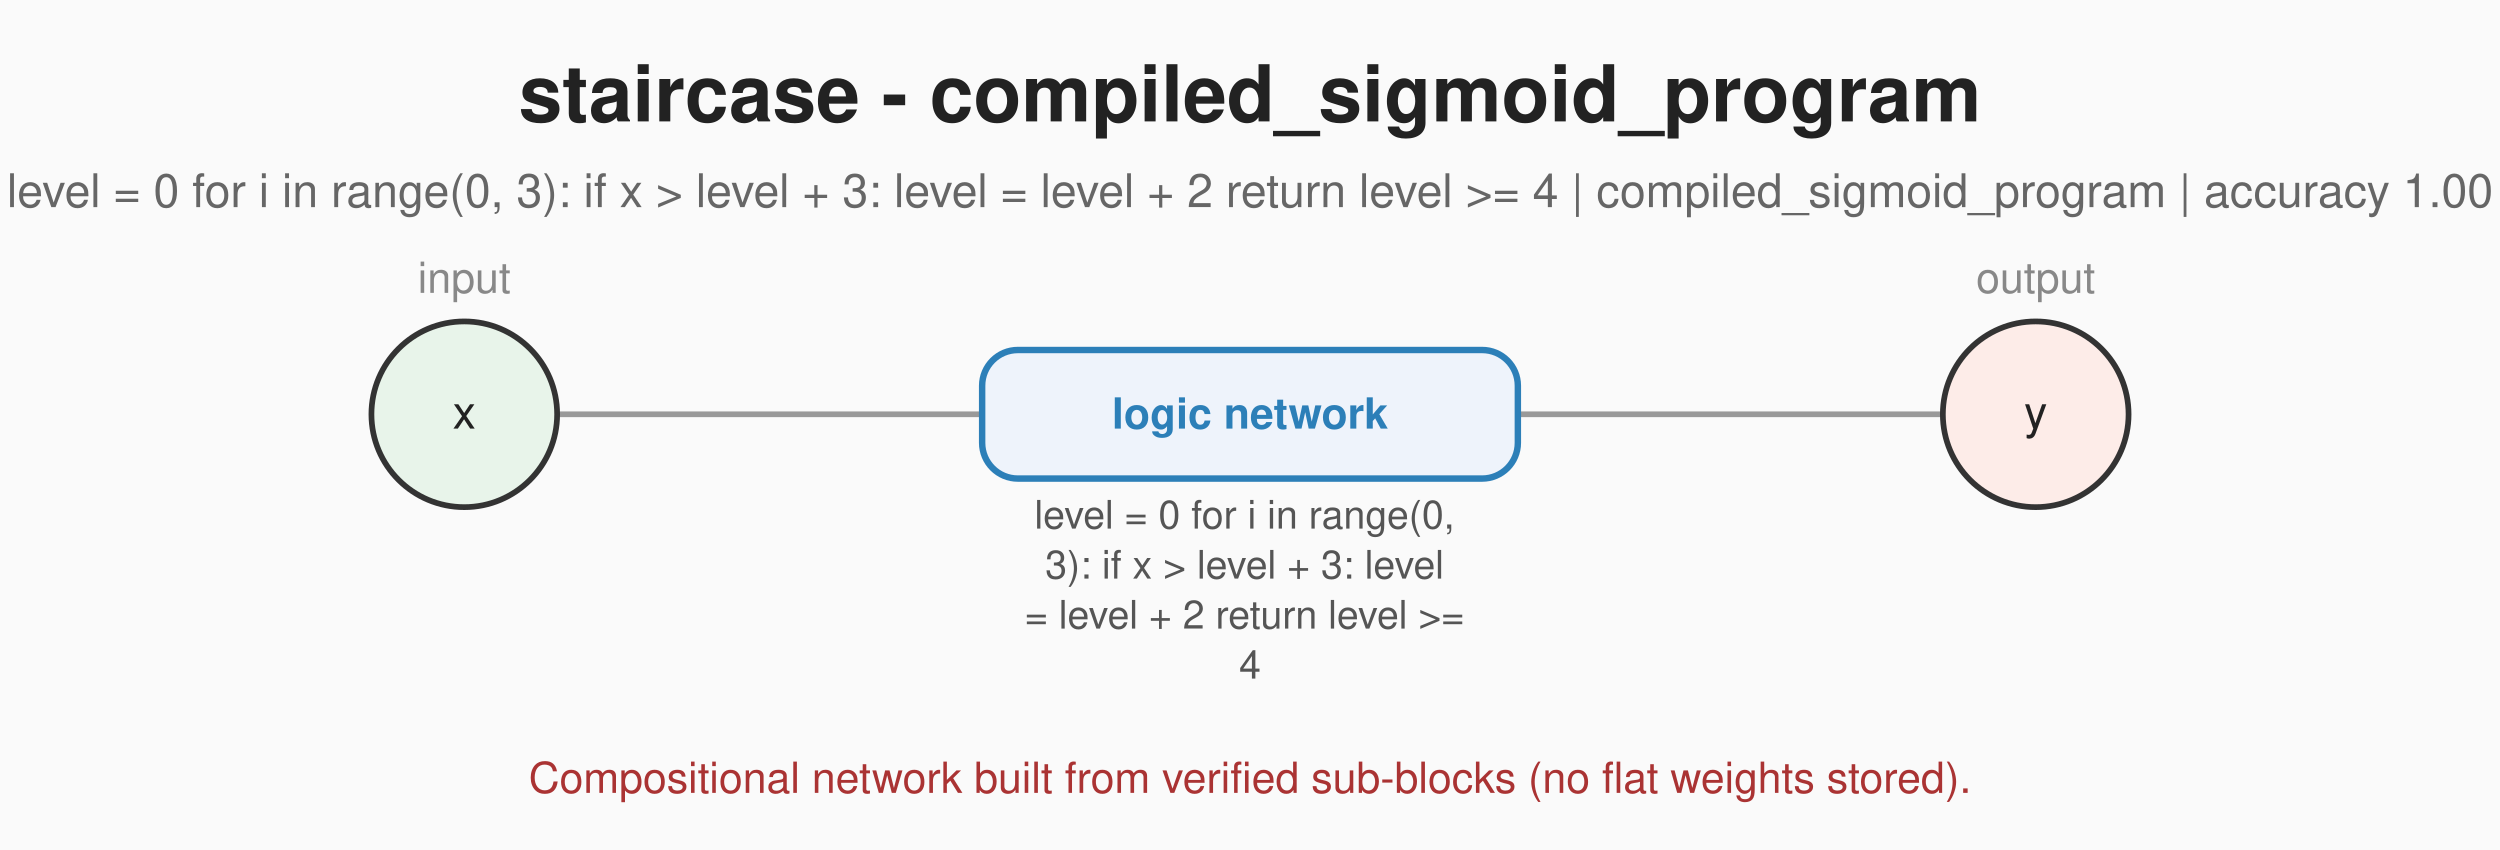
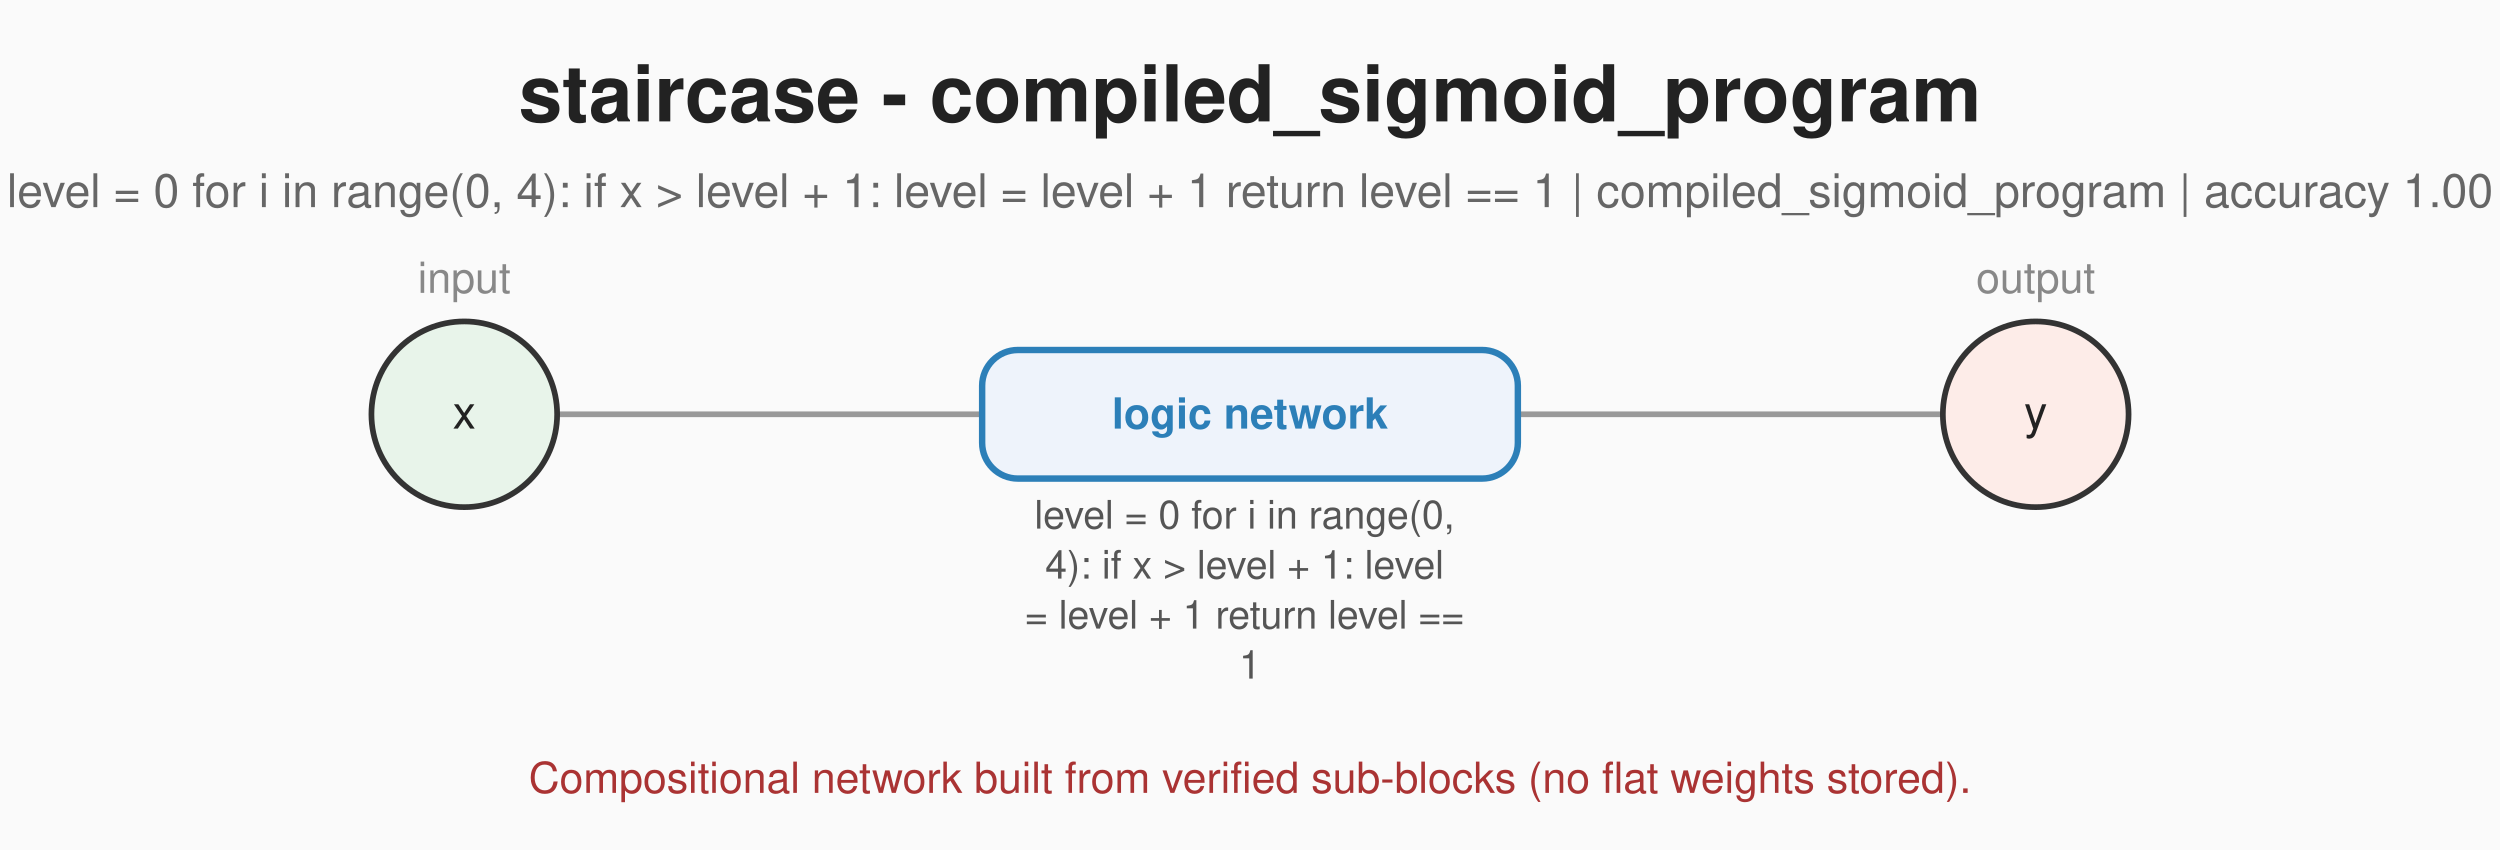
<svg xmlns="http://www.w3.org/2000/svg" width="700" height="238.0" viewBox="0 0 700 238.0" font-family="Helvetica, Arial, sans-serif">
  <style type="text/css">
  .edge { cursor: pointer; }
  .edge-line { transition: stroke-width .15s, stroke-opacity .15s; }
  .edge:hover .edge-line { stroke-opacity: 1; stroke-width: 5; }
  .edge .wlabel { transition: opacity .15s; }
  .edge:hover .wlabel rect { stroke-width: 2; }
  .neuron { cursor: pointer; transition: stroke-width .15s; }
  .neuron:hover { stroke-width: 3; }
  .neuron.dim { opacity: .35; }
  .edge.dim .edge-line { opacity: .2; }
  .edge.dim .wlabel { opacity: .25; }
  svg.hide-weights .wlabel { display: none; }
  svg.hide-biases .bias-label { display: none; }
</style>
  <rect width="700" height="238.0" fill="#fafafa" />
  <text x="350.0" y="34" text-anchor="middle" font-size="22" font-weight="bold" fill="#222">staircase - compiled_sigmoid_program</text>
  <text x="350.0" y="58" text-anchor="middle" font-size="13" fill="#666">
        level = 0
-         for i in range(0, 3):
-             if x &gt; level + 3:
-                 level = level + 2
-         return level &gt;= 4
+         for i in range(0, 4):
+             if x &gt; level + 1:
+                 level = level + 1
+         return level == 1
          |  compiled_sigmoid_program  |  accuracy 1.00</text>
  <g id="diagram">
    <line x1="130.0" y1="116.0" x2="275.0" y2="116.0" stroke="#999" stroke-width="1.6" />
    <line x1="425.0" y1="116.0" x2="570.0" y2="116.0" stroke="#999" stroke-width="1.6" />
    <rect x="275.0" y="98.0" width="150" height="36" rx="10" fill="#eef3fb" stroke="#2c7fb8" stroke-width="1.8" />
    <text x="350.0" y="120.0" text-anchor="middle" font-size="12" fill="#2c7fb8" font-weight="bold">logic network</text>
    <text x="350.0" y="148.0" text-anchor="middle" font-size="11" fill="#555">
      <tspan x="350.0" dy="0">level = 0 for i in range(0,</tspan>
-       <tspan x="350.0" dy="14">3): if x &gt; level + 3: level</tspan>
-       <tspan x="350.0" dy="14">= level + 2 return level &gt;=</tspan>
-       <tspan x="350.0" dy="14">4</tspan>
+       <tspan x="350.0" dy="14">4): if x &gt; level + 1: level</tspan>
+       <tspan x="350.0" dy="14">= level + 1 return level ==</tspan>
+       <tspan x="350.0" dy="14">1</tspan>
    </text>
    <circle cx="130.0" cy="116.0" r="26" fill="#e8f4ea" stroke="#333333" stroke-width="1.6" />
    <text x="130.0" y="120.0" text-anchor="middle" font-size="13" fill="#222">x</text>
    <circle cx="570.0" cy="116.0" r="26" fill="#fdece8" stroke="#333333" stroke-width="1.6" />
    <text x="570.0" y="120.0" text-anchor="middle" font-size="13" fill="#222">y</text>
    <text x="130.0" y="82.0" text-anchor="middle" font-size="12" fill="#888">input</text>
    <text x="570.0" y="82.0" text-anchor="middle" font-size="12" fill="#888">output</text>
    <text x="350.0" y="222.0" text-anchor="middle" font-size="12" fill="#a33">Compositional network built from verified sub-blocks (no flat weights stored).</text>
  </g>
</svg>
